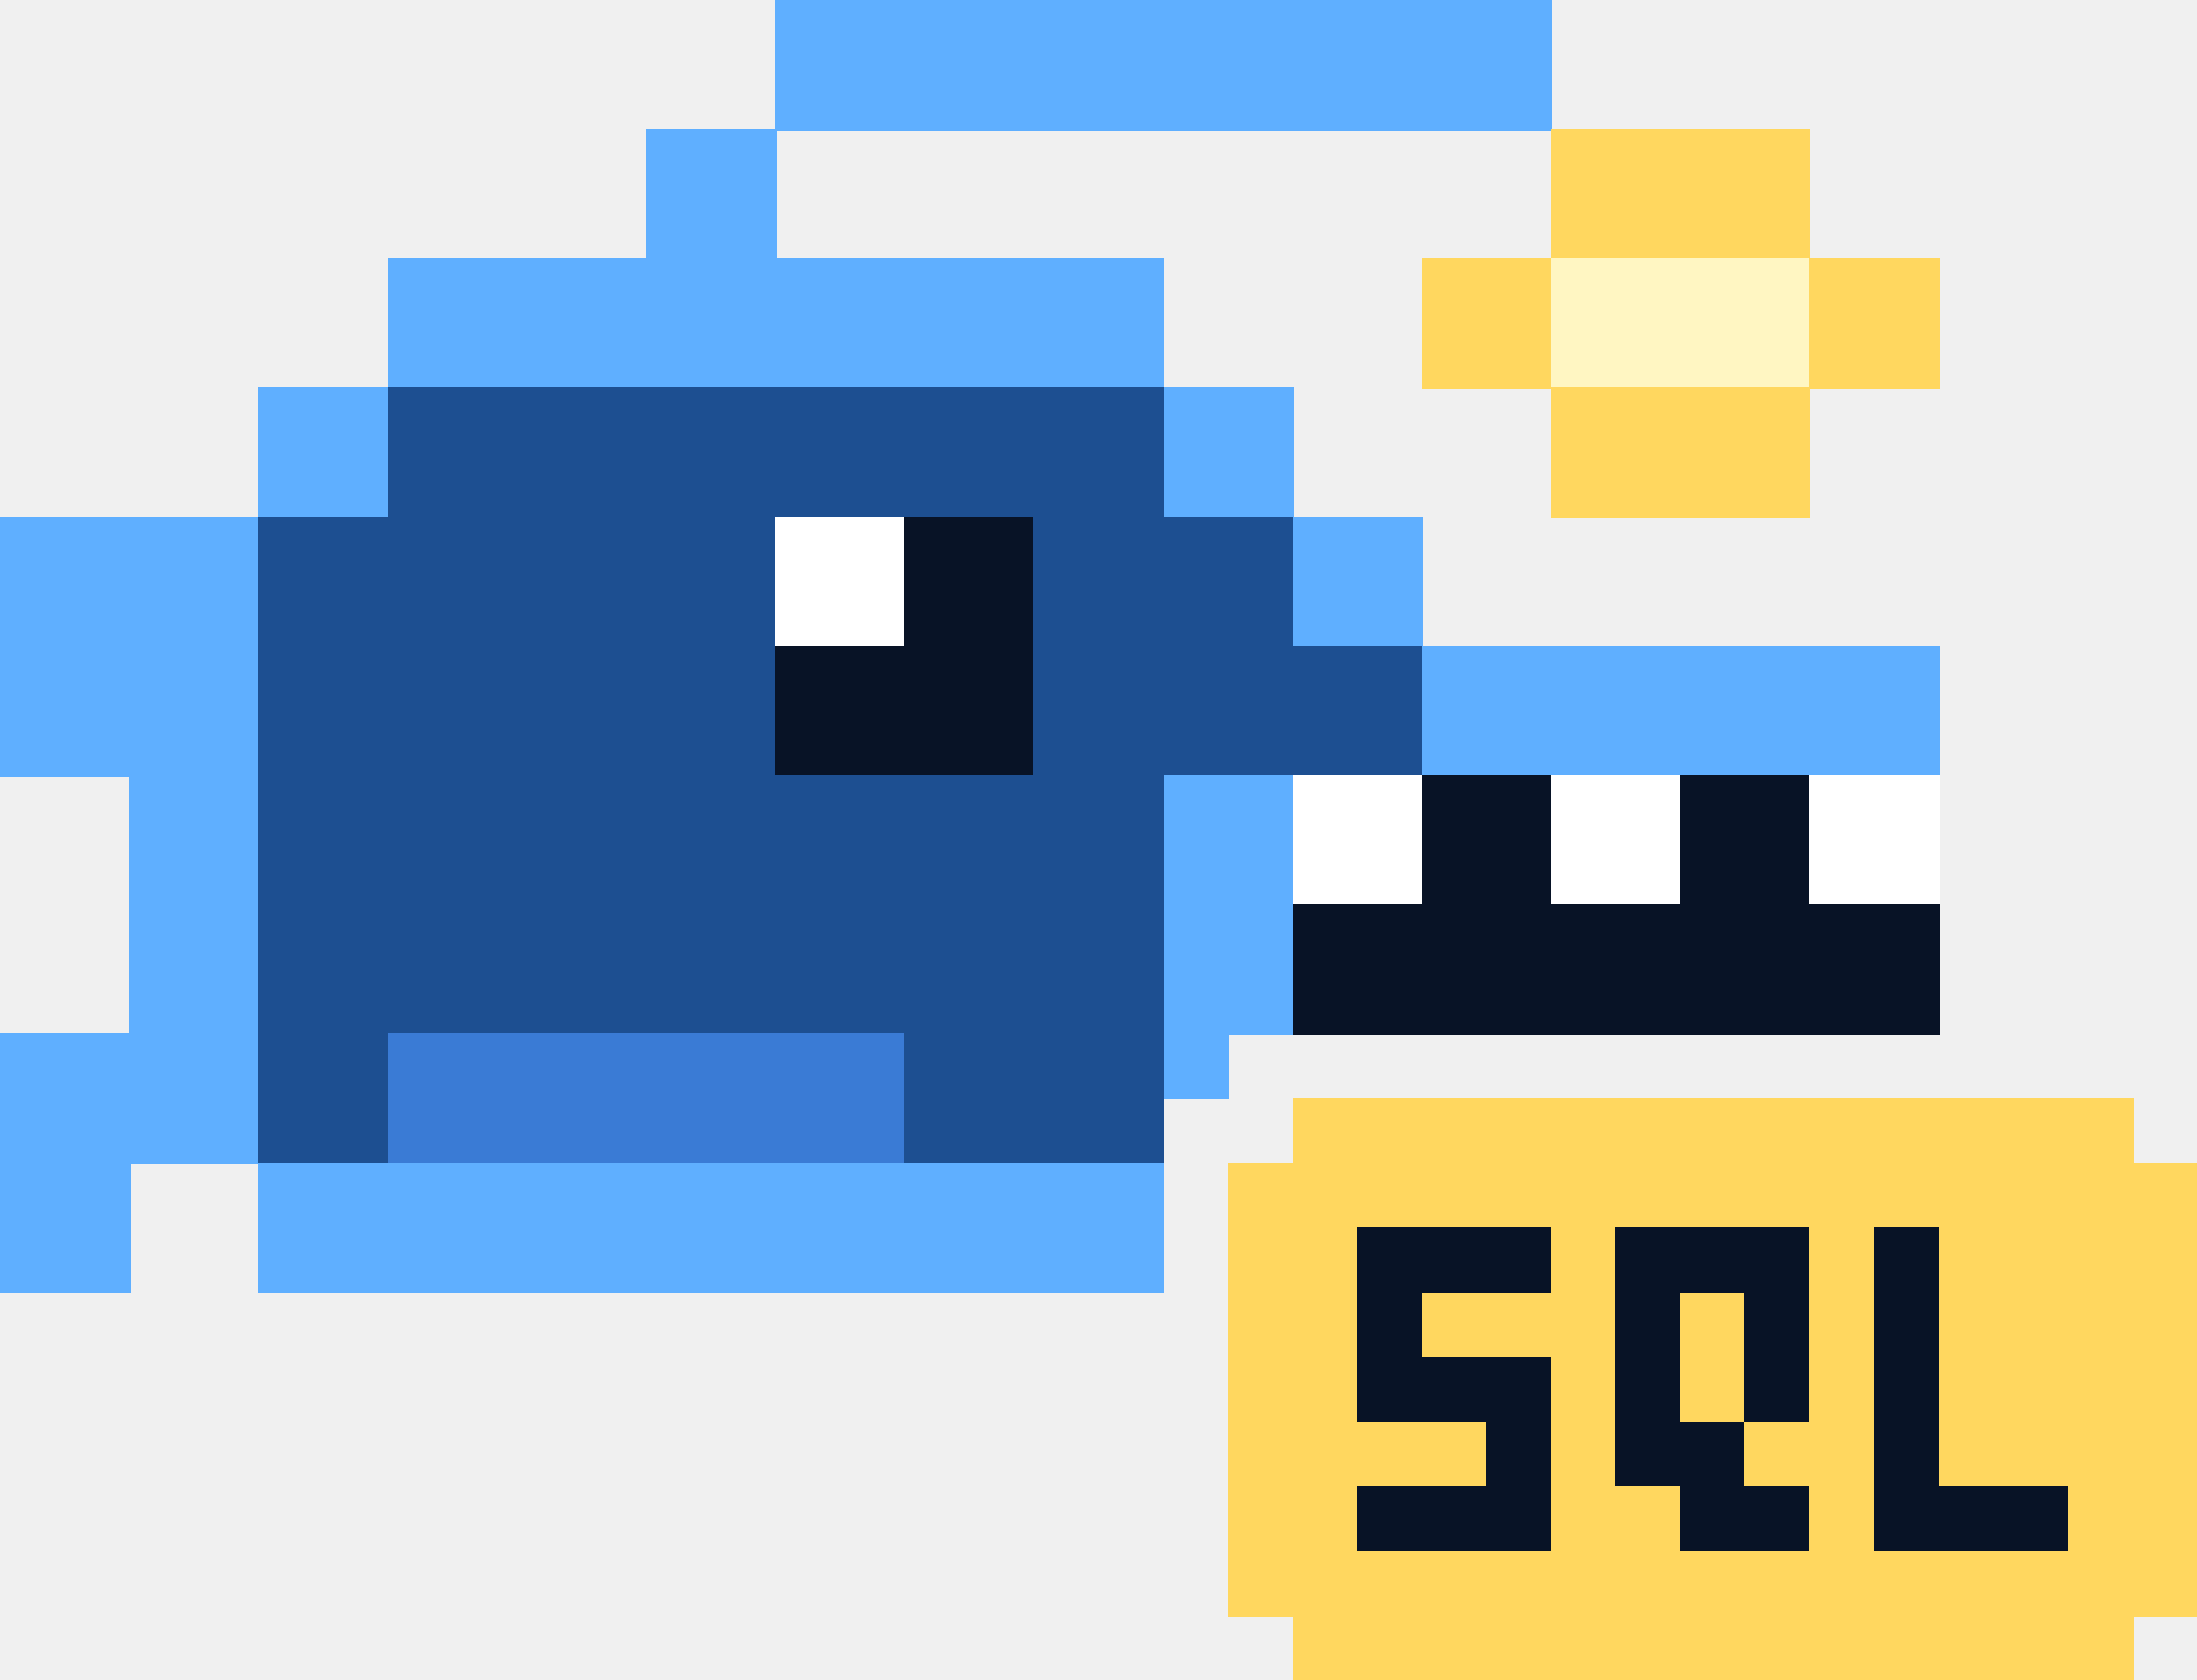
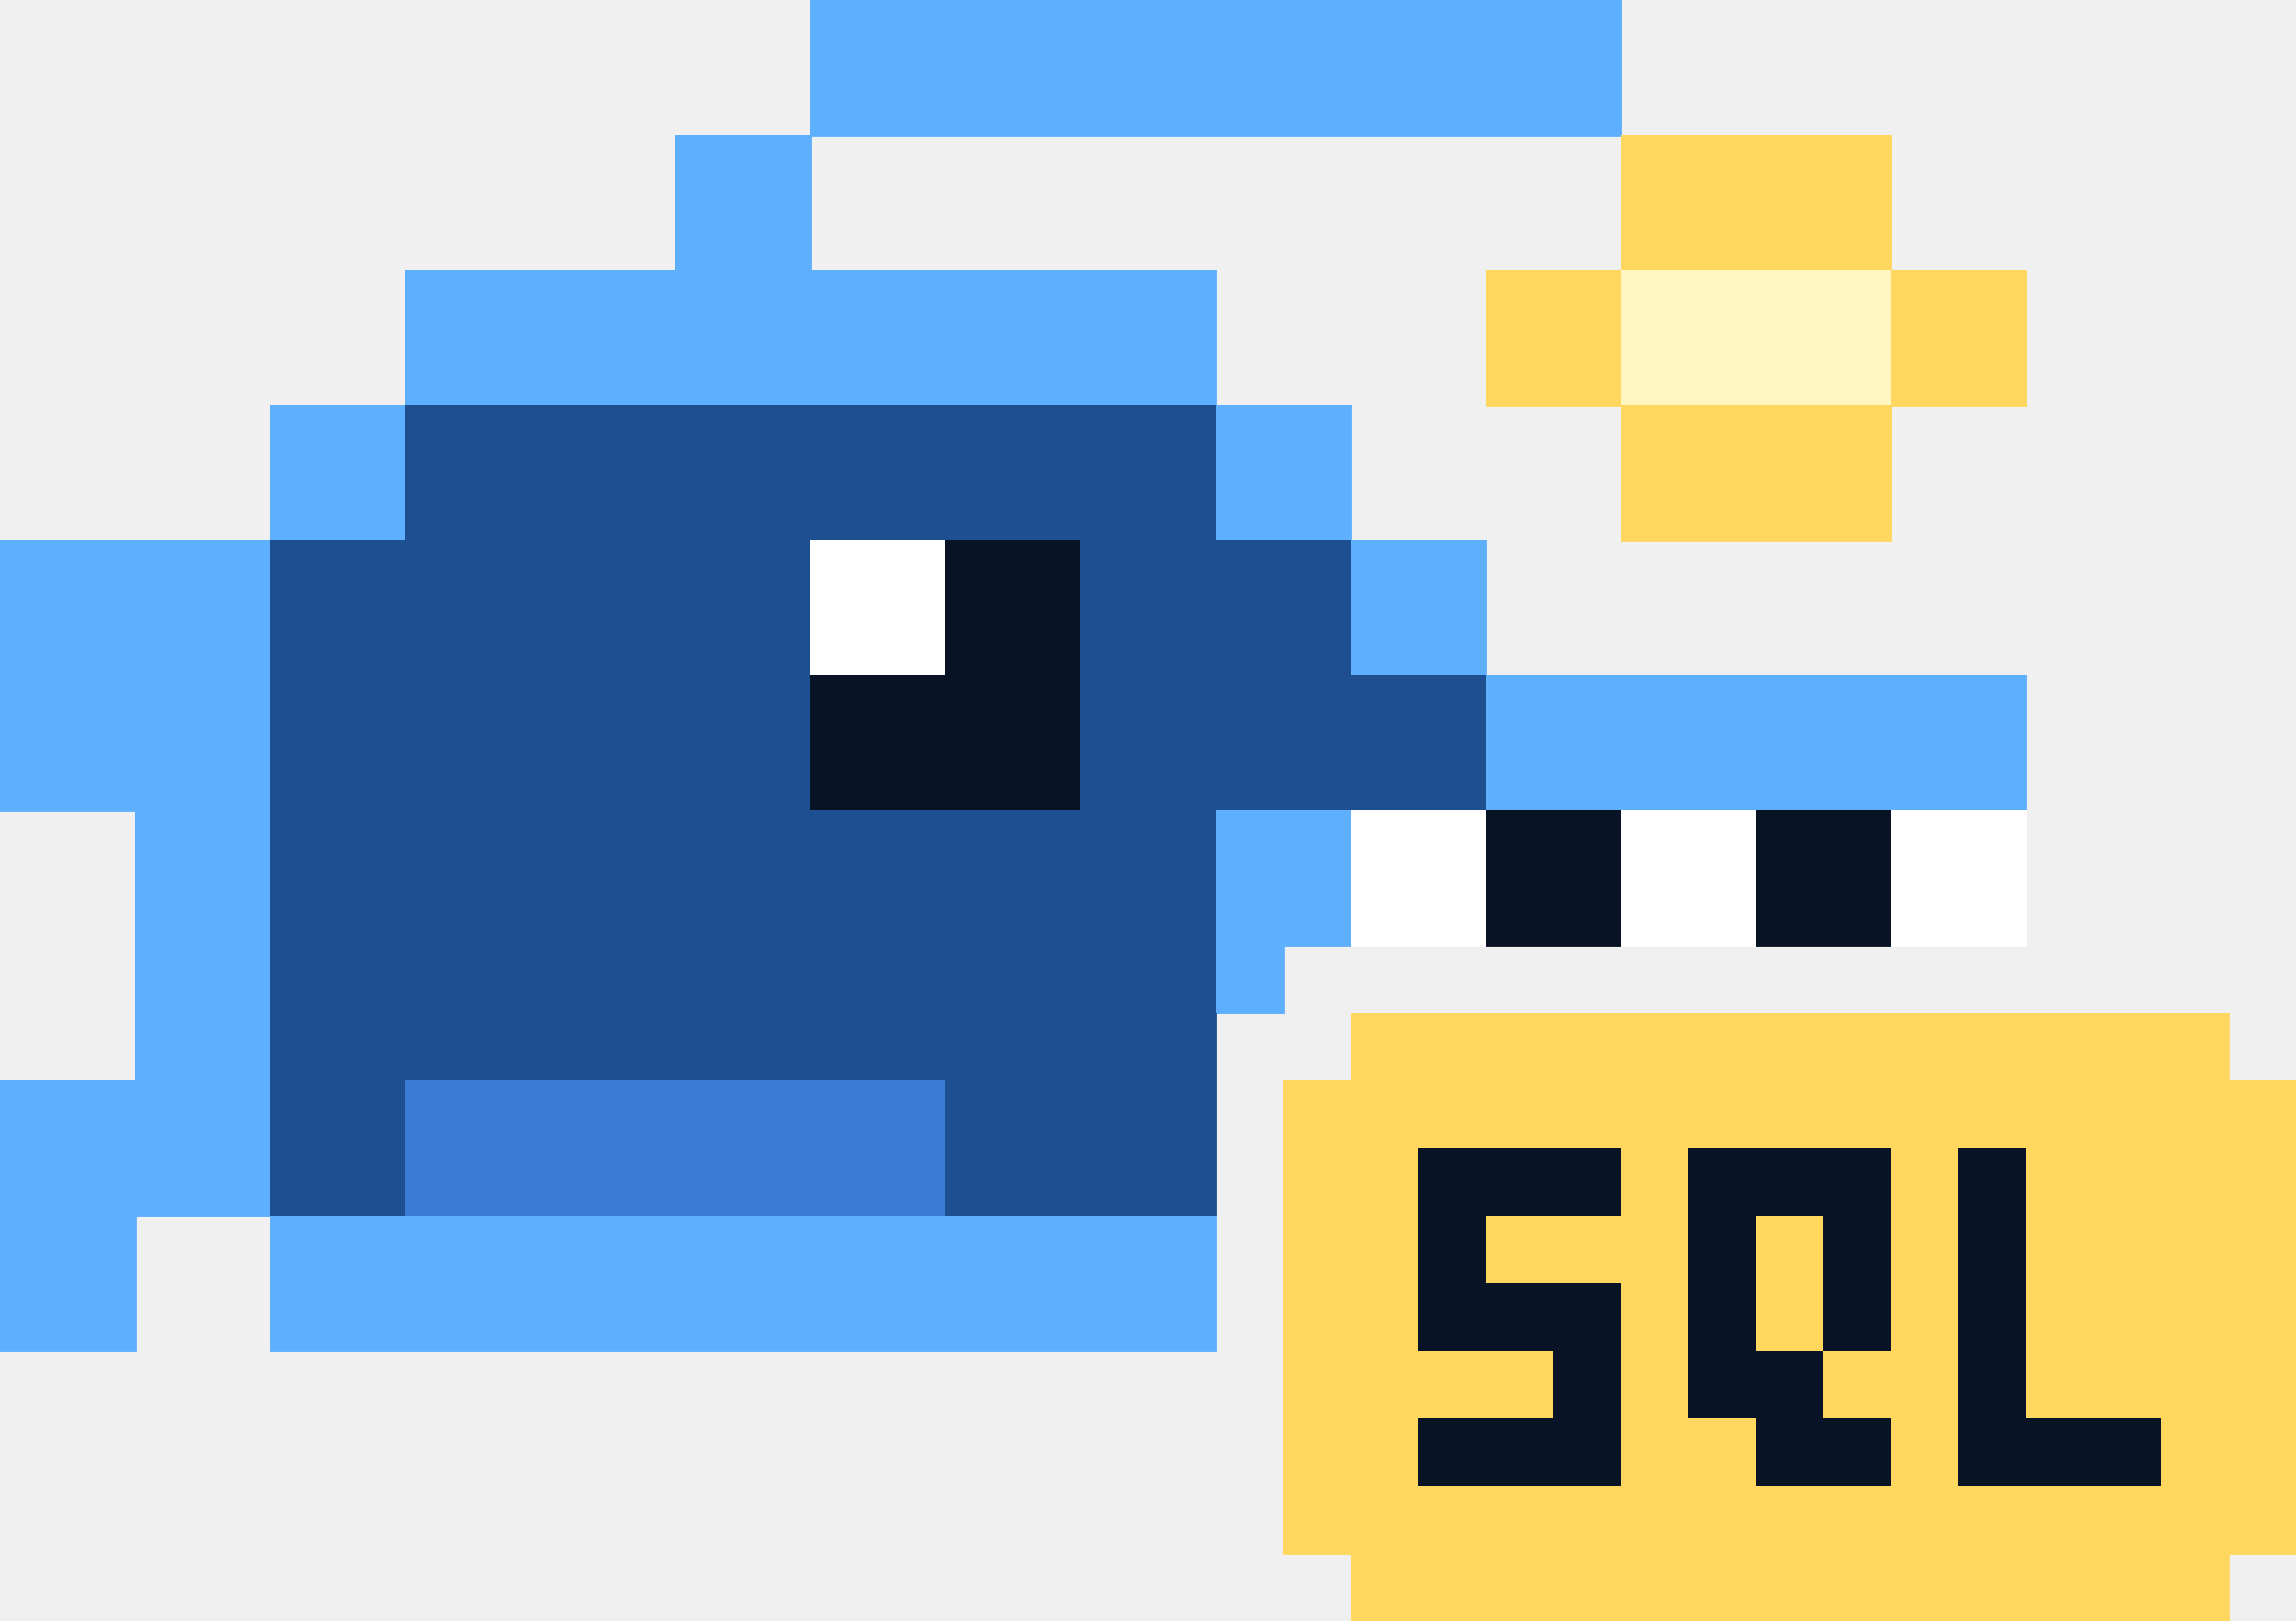
- <svg xmlns="http://www.w3.org/2000/svg" viewBox="0 0 34 26" shape-rendering="crispEdges">
+ <svg xmlns="http://www.w3.org/2000/svg" viewBox="0 0 34 24" shape-rendering="crispEdges">
  <rect x="12" y="0" width="1.02" height="1.02" fill="#5fafff" />
  <rect x="13" y="0" width="1.02" height="1.02" fill="#5fafff" />
  <rect x="14" y="0" width="1.02" height="1.02" fill="#5fafff" />
  <rect x="15" y="0" width="1.02" height="1.02" fill="#5fafff" />
  <rect x="16" y="0" width="1.02" height="1.02" fill="#5fafff" />
  <rect x="17" y="0" width="1.02" height="1.02" fill="#5fafff" />
  <rect x="18" y="0" width="1.02" height="1.02" fill="#5fafff" />
  <rect x="19" y="0" width="1.02" height="1.02" fill="#5fafff" />
  <rect x="20" y="0" width="1.02" height="1.02" fill="#5fafff" />
  <rect x="21" y="0" width="1.02" height="1.02" fill="#5fafff" />
  <rect x="22" y="0" width="1.02" height="1.02" fill="#5fafff" />
  <rect x="23" y="0" width="1.02" height="1.02" fill="#5fafff" />
  <rect x="12" y="1" width="1.02" height="1.02" fill="#5fafff" />
  <rect x="13" y="1" width="1.02" height="1.02" fill="#5fafff" />
  <rect x="14" y="1" width="1.02" height="1.02" fill="#5fafff" />
  <rect x="15" y="1" width="1.02" height="1.02" fill="#5fafff" />
  <rect x="16" y="1" width="1.02" height="1.02" fill="#5fafff" />
  <rect x="17" y="1" width="1.02" height="1.02" fill="#5fafff" />
  <rect x="18" y="1" width="1.02" height="1.02" fill="#5fafff" />
  <rect x="19" y="1" width="1.02" height="1.02" fill="#5fafff" />
  <rect x="20" y="1" width="1.02" height="1.02" fill="#5fafff" />
  <rect x="21" y="1" width="1.02" height="1.02" fill="#5fafff" />
  <rect x="22" y="1" width="1.02" height="1.02" fill="#5fafff" />
  <rect x="23" y="1" width="1.02" height="1.02" fill="#5fafff" />
  <rect x="10" y="2" width="1.02" height="1.02" fill="#5fafff" />
  <rect x="11" y="2" width="1.02" height="1.02" fill="#5fafff" />
  <rect x="24" y="2" width="1.02" height="1.02" fill="#ffd75f" />
  <rect x="25" y="2" width="1.02" height="1.02" fill="#ffd75f" />
  <rect x="26" y="2" width="1.02" height="1.02" fill="#ffd75f" />
  <rect x="27" y="2" width="1.02" height="1.02" fill="#ffd75f" />
  <rect x="10" y="3" width="1.02" height="1.02" fill="#5fafff" />
  <rect x="11" y="3" width="1.02" height="1.02" fill="#5fafff" />
  <rect x="24" y="3" width="1.02" height="1.02" fill="#ffd75f" />
  <rect x="25" y="3" width="1.02" height="1.02" fill="#ffd75f" />
  <rect x="26" y="3" width="1.02" height="1.02" fill="#ffd75f" />
  <rect x="27" y="3" width="1.02" height="1.02" fill="#ffd75f" />
  <rect x="6" y="4" width="1.02" height="1.02" fill="#5fafff" />
  <rect x="7" y="4" width="1.02" height="1.02" fill="#5fafff" />
  <rect x="8" y="4" width="1.02" height="1.02" fill="#5fafff" />
  <rect x="9" y="4" width="1.02" height="1.02" fill="#5fafff" />
  <rect x="10" y="4" width="1.02" height="1.02" fill="#5fafff" />
  <rect x="11" y="4" width="1.02" height="1.02" fill="#5fafff" />
  <rect x="12" y="4" width="1.02" height="1.02" fill="#5fafff" />
  <rect x="13" y="4" width="1.02" height="1.02" fill="#5fafff" />
  <rect x="14" y="4" width="1.02" height="1.02" fill="#5fafff" />
  <rect x="15" y="4" width="1.02" height="1.02" fill="#5fafff" />
  <rect x="16" y="4" width="1.02" height="1.02" fill="#5fafff" />
  <rect x="17" y="4" width="1.02" height="1.02" fill="#5fafff" />
  <rect x="22" y="4" width="1.02" height="1.02" fill="#ffd75f" />
  <rect x="23" y="4" width="1.02" height="1.02" fill="#ffd75f" />
  <rect x="24" y="4" width="1.02" height="1.02" fill="#fff6c2" />
  <rect x="25" y="4" width="1.02" height="1.02" fill="#fff6c2" />
  <rect x="26" y="4" width="1.02" height="1.02" fill="#fff6c2" />
  <rect x="27" y="4" width="1.02" height="1.02" fill="#fff6c2" />
  <rect x="28" y="4" width="1.02" height="1.02" fill="#ffd75f" />
  <rect x="29" y="4" width="1.02" height="1.02" fill="#ffd75f" />
  <rect x="6" y="5" width="1.02" height="1.02" fill="#5fafff" />
  <rect x="7" y="5" width="1.02" height="1.02" fill="#5fafff" />
  <rect x="8" y="5" width="1.02" height="1.02" fill="#5fafff" />
  <rect x="9" y="5" width="1.02" height="1.02" fill="#5fafff" />
  <rect x="10" y="5" width="1.02" height="1.02" fill="#5fafff" />
  <rect x="11" y="5" width="1.02" height="1.02" fill="#5fafff" />
  <rect x="12" y="5" width="1.02" height="1.02" fill="#5fafff" />
  <rect x="13" y="5" width="1.02" height="1.02" fill="#5fafff" />
  <rect x="14" y="5" width="1.02" height="1.02" fill="#5fafff" />
  <rect x="15" y="5" width="1.02" height="1.02" fill="#5fafff" />
  <rect x="16" y="5" width="1.02" height="1.02" fill="#5fafff" />
  <rect x="17" y="5" width="1.02" height="1.02" fill="#5fafff" />
  <rect x="22" y="5" width="1.02" height="1.02" fill="#ffd75f" />
  <rect x="23" y="5" width="1.02" height="1.02" fill="#ffd75f" />
  <rect x="24" y="5" width="1.02" height="1.02" fill="#fff6c2" />
  <rect x="25" y="5" width="1.02" height="1.02" fill="#fff6c2" />
  <rect x="26" y="5" width="1.02" height="1.02" fill="#fff6c2" />
  <rect x="27" y="5" width="1.02" height="1.02" fill="#fff6c2" />
  <rect x="28" y="5" width="1.02" height="1.02" fill="#ffd75f" />
  <rect x="29" y="5" width="1.02" height="1.02" fill="#ffd75f" />
  <rect x="4" y="6" width="1.02" height="1.02" fill="#5fafff" />
  <rect x="5" y="6" width="1.02" height="1.02" fill="#5fafff" />
  <rect x="6" y="6" width="1.02" height="1.02" fill="#1d4f91" />
  <rect x="7" y="6" width="1.02" height="1.02" fill="#1d4f91" />
  <rect x="8" y="6" width="1.02" height="1.02" fill="#1d4f91" />
  <rect x="9" y="6" width="1.02" height="1.02" fill="#1d4f91" />
  <rect x="10" y="6" width="1.02" height="1.02" fill="#1d4f91" />
  <rect x="11" y="6" width="1.02" height="1.02" fill="#1d4f91" />
  <rect x="12" y="6" width="1.02" height="1.02" fill="#1d4f91" />
  <rect x="13" y="6" width="1.02" height="1.02" fill="#1d4f91" />
  <rect x="14" y="6" width="1.02" height="1.02" fill="#1d4f91" />
  <rect x="15" y="6" width="1.02" height="1.02" fill="#1d4f91" />
  <rect x="16" y="6" width="1.02" height="1.02" fill="#1d4f91" />
  <rect x="17" y="6" width="1.02" height="1.02" fill="#1d4f91" />
  <rect x="18" y="6" width="1.02" height="1.02" fill="#5fafff" />
  <rect x="19" y="6" width="1.02" height="1.02" fill="#5fafff" />
  <rect x="24" y="6" width="1.02" height="1.02" fill="#ffd75f" />
  <rect x="25" y="6" width="1.02" height="1.02" fill="#ffd75f" />
  <rect x="26" y="6" width="1.02" height="1.02" fill="#ffd75f" />
  <rect x="27" y="6" width="1.02" height="1.02" fill="#ffd75f" />
  <rect x="4" y="7" width="1.02" height="1.02" fill="#5fafff" />
  <rect x="5" y="7" width="1.02" height="1.02" fill="#5fafff" />
  <rect x="6" y="7" width="1.02" height="1.02" fill="#1d4f91" />
  <rect x="7" y="7" width="1.02" height="1.02" fill="#1d4f91" />
  <rect x="8" y="7" width="1.02" height="1.02" fill="#1d4f91" />
  <rect x="9" y="7" width="1.02" height="1.02" fill="#1d4f91" />
  <rect x="10" y="7" width="1.02" height="1.02" fill="#1d4f91" />
  <rect x="11" y="7" width="1.02" height="1.02" fill="#1d4f91" />
  <rect x="12" y="7" width="1.02" height="1.02" fill="#1d4f91" />
  <rect x="13" y="7" width="1.02" height="1.02" fill="#1d4f91" />
  <rect x="14" y="7" width="1.02" height="1.02" fill="#1d4f91" />
  <rect x="15" y="7" width="1.02" height="1.02" fill="#1d4f91" />
  <rect x="16" y="7" width="1.02" height="1.02" fill="#1d4f91" />
  <rect x="17" y="7" width="1.02" height="1.02" fill="#1d4f91" />
  <rect x="18" y="7" width="1.02" height="1.02" fill="#5fafff" />
  <rect x="19" y="7" width="1.02" height="1.02" fill="#5fafff" />
  <rect x="24" y="7" width="1.02" height="1.02" fill="#ffd75f" />
  <rect x="25" y="7" width="1.02" height="1.02" fill="#ffd75f" />
  <rect x="26" y="7" width="1.02" height="1.02" fill="#ffd75f" />
  <rect x="27" y="7" width="1.02" height="1.02" fill="#ffd75f" />
  <rect x="0" y="8" width="1.02" height="1.02" fill="#5fafff" />
  <rect x="1" y="8" width="1.02" height="1.02" fill="#5fafff" />
  <rect x="2" y="8" width="1.02" height="1.02" fill="#5fafff" />
  <rect x="3" y="8" width="1.02" height="1.02" fill="#5fafff" />
  <rect x="4" y="8" width="1.02" height="1.02" fill="#1d4f91" />
  <rect x="5" y="8" width="1.02" height="1.02" fill="#1d4f91" />
  <rect x="6" y="8" width="1.02" height="1.02" fill="#1d4f91" />
  <rect x="7" y="8" width="1.02" height="1.02" fill="#1d4f91" />
  <rect x="8" y="8" width="1.02" height="1.02" fill="#1d4f91" />
  <rect x="9" y="8" width="1.02" height="1.02" fill="#1d4f91" />
  <rect x="10" y="8" width="1.02" height="1.02" fill="#1d4f91" />
  <rect x="11" y="8" width="1.02" height="1.02" fill="#1d4f91" />
  <rect x="12" y="8" width="1.02" height="1.02" fill="#ffffff" />
  <rect x="13" y="8" width="1.02" height="1.02" fill="#ffffff" />
  <rect x="14" y="8" width="1.02" height="1.02" fill="#081326" />
  <rect x="15" y="8" width="1.02" height="1.02" fill="#081326" />
  <rect x="16" y="8" width="1.02" height="1.02" fill="#1d4f91" />
  <rect x="17" y="8" width="1.02" height="1.02" fill="#1d4f91" />
  <rect x="18" y="8" width="1.02" height="1.02" fill="#1d4f91" />
  <rect x="19" y="8" width="1.02" height="1.02" fill="#1d4f91" />
  <rect x="20" y="8" width="1.02" height="1.02" fill="#5fafff" />
  <rect x="21" y="8" width="1.02" height="1.02" fill="#5fafff" />
  <rect x="0" y="9" width="1.02" height="1.02" fill="#5fafff" />
  <rect x="1" y="9" width="1.02" height="1.02" fill="#5fafff" />
  <rect x="2" y="9" width="1.02" height="1.02" fill="#5fafff" />
  <rect x="3" y="9" width="1.02" height="1.02" fill="#5fafff" />
  <rect x="4" y="9" width="1.02" height="1.02" fill="#1d4f91" />
  <rect x="5" y="9" width="1.02" height="1.02" fill="#1d4f91" />
  <rect x="6" y="9" width="1.02" height="1.02" fill="#1d4f91" />
  <rect x="7" y="9" width="1.02" height="1.02" fill="#1d4f91" />
  <rect x="8" y="9" width="1.02" height="1.02" fill="#1d4f91" />
  <rect x="9" y="9" width="1.02" height="1.02" fill="#1d4f91" />
  <rect x="10" y="9" width="1.02" height="1.02" fill="#1d4f91" />
  <rect x="11" y="9" width="1.02" height="1.02" fill="#1d4f91" />
  <rect x="12" y="9" width="1.02" height="1.02" fill="#ffffff" />
  <rect x="13" y="9" width="1.02" height="1.02" fill="#ffffff" />
  <rect x="14" y="9" width="1.02" height="1.02" fill="#081326" />
  <rect x="15" y="9" width="1.02" height="1.02" fill="#081326" />
  <rect x="16" y="9" width="1.02" height="1.02" fill="#1d4f91" />
  <rect x="17" y="9" width="1.02" height="1.02" fill="#1d4f91" />
  <rect x="18" y="9" width="1.02" height="1.02" fill="#1d4f91" />
  <rect x="19" y="9" width="1.02" height="1.02" fill="#1d4f91" />
  <rect x="20" y="9" width="1.02" height="1.02" fill="#5fafff" />
  <rect x="21" y="9" width="1.02" height="1.02" fill="#5fafff" />
  <rect x="0" y="10" width="1.02" height="1.02" fill="#5fafff" />
  <rect x="1" y="10" width="1.02" height="1.02" fill="#5fafff" />
  <rect x="2" y="10" width="1.02" height="1.02" fill="#5fafff" />
  <rect x="3" y="10" width="1.02" height="1.02" fill="#5fafff" />
  <rect x="4" y="10" width="1.02" height="1.02" fill="#1d4f91" />
  <rect x="5" y="10" width="1.02" height="1.02" fill="#1d4f91" />
  <rect x="6" y="10" width="1.02" height="1.02" fill="#1d4f91" />
  <rect x="7" y="10" width="1.02" height="1.02" fill="#1d4f91" />
  <rect x="8" y="10" width="1.02" height="1.02" fill="#1d4f91" />
  <rect x="9" y="10" width="1.02" height="1.02" fill="#1d4f91" />
  <rect x="10" y="10" width="1.02" height="1.02" fill="#1d4f91" />
  <rect x="11" y="10" width="1.02" height="1.02" fill="#1d4f91" />
  <rect x="12" y="10" width="1.02" height="1.02" fill="#081326" />
  <rect x="13" y="10" width="1.02" height="1.02" fill="#081326" />
  <rect x="14" y="10" width="1.02" height="1.02" fill="#081326" />
  <rect x="15" y="10" width="1.02" height="1.02" fill="#081326" />
  <rect x="16" y="10" width="1.02" height="1.02" fill="#1d4f91" />
  <rect x="17" y="10" width="1.02" height="1.02" fill="#1d4f91" />
  <rect x="18" y="10" width="1.02" height="1.02" fill="#1d4f91" />
  <rect x="19" y="10" width="1.02" height="1.02" fill="#1d4f91" />
  <rect x="20" y="10" width="1.02" height="1.02" fill="#1d4f91" />
  <rect x="21" y="10" width="1.02" height="1.02" fill="#1d4f91" />
  <rect x="22" y="10" width="1.02" height="1.02" fill="#5fafff" />
  <rect x="23" y="10" width="1.02" height="1.02" fill="#5fafff" />
  <rect x="24" y="10" width="1.02" height="1.02" fill="#5fafff" />
  <rect x="25" y="10" width="1.02" height="1.02" fill="#5fafff" />
  <rect x="26" y="10" width="1.02" height="1.02" fill="#5fafff" />
  <rect x="27" y="10" width="1.02" height="1.02" fill="#5fafff" />
  <rect x="28" y="10" width="1.02" height="1.02" fill="#5fafff" />
  <rect x="29" y="10" width="1.02" height="1.02" fill="#5fafff" />
  <rect x="0" y="11" width="1.02" height="1.02" fill="#5fafff" />
  <rect x="1" y="11" width="1.02" height="1.02" fill="#5fafff" />
  <rect x="2" y="11" width="1.02" height="1.02" fill="#5fafff" />
  <rect x="3" y="11" width="1.02" height="1.02" fill="#5fafff" />
  <rect x="4" y="11" width="1.02" height="1.02" fill="#1d4f91" />
  <rect x="5" y="11" width="1.02" height="1.02" fill="#1d4f91" />
  <rect x="6" y="11" width="1.02" height="1.02" fill="#1d4f91" />
  <rect x="7" y="11" width="1.02" height="1.02" fill="#1d4f91" />
  <rect x="8" y="11" width="1.02" height="1.02" fill="#1d4f91" />
  <rect x="9" y="11" width="1.02" height="1.02" fill="#1d4f91" />
  <rect x="10" y="11" width="1.02" height="1.02" fill="#1d4f91" />
  <rect x="11" y="11" width="1.02" height="1.02" fill="#1d4f91" />
  <rect x="12" y="11" width="1.02" height="1.02" fill="#081326" />
  <rect x="13" y="11" width="1.02" height="1.02" fill="#081326" />
  <rect x="14" y="11" width="1.02" height="1.02" fill="#081326" />
  <rect x="15" y="11" width="1.02" height="1.02" fill="#081326" />
  <rect x="16" y="11" width="1.02" height="1.02" fill="#1d4f91" />
  <rect x="17" y="11" width="1.02" height="1.02" fill="#1d4f91" />
  <rect x="18" y="11" width="1.02" height="1.02" fill="#1d4f91" />
  <rect x="19" y="11" width="1.02" height="1.02" fill="#1d4f91" />
  <rect x="20" y="11" width="1.02" height="1.02" fill="#1d4f91" />
  <rect x="21" y="11" width="1.02" height="1.02" fill="#1d4f91" />
  <rect x="22" y="11" width="1.02" height="1.02" fill="#5fafff" />
  <rect x="23" y="11" width="1.02" height="1.02" fill="#5fafff" />
  <rect x="24" y="11" width="1.02" height="1.02" fill="#5fafff" />
  <rect x="25" y="11" width="1.02" height="1.02" fill="#5fafff" />
  <rect x="26" y="11" width="1.02" height="1.02" fill="#5fafff" />
  <rect x="27" y="11" width="1.02" height="1.02" fill="#5fafff" />
  <rect x="28" y="11" width="1.02" height="1.02" fill="#5fafff" />
  <rect x="29" y="11" width="1.02" height="1.02" fill="#5fafff" />
  <rect x="2" y="12" width="1.02" height="1.02" fill="#5fafff" />
  <rect x="3" y="12" width="1.02" height="1.02" fill="#5fafff" />
  <rect x="4" y="12" width="1.02" height="1.02" fill="#1d4f91" />
  <rect x="5" y="12" width="1.02" height="1.02" fill="#1d4f91" />
  <rect x="6" y="12" width="1.02" height="1.02" fill="#1d4f91" />
  <rect x="7" y="12" width="1.02" height="1.02" fill="#1d4f91" />
  <rect x="8" y="12" width="1.02" height="1.02" fill="#1d4f91" />
  <rect x="9" y="12" width="1.02" height="1.02" fill="#1d4f91" />
  <rect x="10" y="12" width="1.02" height="1.02" fill="#1d4f91" />
  <rect x="11" y="12" width="1.02" height="1.02" fill="#1d4f91" />
  <rect x="12" y="12" width="1.02" height="1.02" fill="#1d4f91" />
  <rect x="13" y="12" width="1.02" height="1.02" fill="#1d4f91" />
  <rect x="14" y="12" width="1.02" height="1.02" fill="#1d4f91" />
  <rect x="15" y="12" width="1.02" height="1.02" fill="#1d4f91" />
  <rect x="16" y="12" width="1.02" height="1.02" fill="#1d4f91" />
  <rect x="17" y="12" width="1.02" height="1.02" fill="#1d4f91" />
  <rect x="18" y="12" width="1.02" height="1.02" fill="#5fafff" />
  <rect x="19" y="12" width="1.02" height="1.02" fill="#5fafff" />
  <rect x="20" y="12" width="1.02" height="1.02" fill="#ffffff" />
  <rect x="21" y="12" width="1.02" height="1.02" fill="#ffffff" />
  <rect x="22" y="12" width="1.02" height="1.02" fill="#081326" />
  <rect x="23" y="12" width="1.02" height="1.02" fill="#081326" />
  <rect x="24" y="12" width="1.02" height="1.02" fill="#ffffff" />
  <rect x="25" y="12" width="1.02" height="1.02" fill="#ffffff" />
  <rect x="26" y="12" width="1.02" height="1.02" fill="#081326" />
  <rect x="27" y="12" width="1.02" height="1.02" fill="#081326" />
  <rect x="28" y="12" width="1.02" height="1.02" fill="#ffffff" />
  <rect x="29" y="12" width="1.02" height="1.02" fill="#ffffff" />
  <rect x="2" y="13" width="1.02" height="1.02" fill="#5fafff" />
  <rect x="3" y="13" width="1.02" height="1.02" fill="#5fafff" />
  <rect x="4" y="13" width="1.02" height="1.02" fill="#1d4f91" />
  <rect x="5" y="13" width="1.02" height="1.02" fill="#1d4f91" />
  <rect x="6" y="13" width="1.02" height="1.02" fill="#1d4f91" />
  <rect x="7" y="13" width="1.02" height="1.02" fill="#1d4f91" />
  <rect x="8" y="13" width="1.02" height="1.02" fill="#1d4f91" />
  <rect x="9" y="13" width="1.02" height="1.02" fill="#1d4f91" />
  <rect x="10" y="13" width="1.02" height="1.02" fill="#1d4f91" />
  <rect x="11" y="13" width="1.02" height="1.02" fill="#1d4f91" />
  <rect x="12" y="13" width="1.02" height="1.02" fill="#1d4f91" />
  <rect x="13" y="13" width="1.02" height="1.02" fill="#1d4f91" />
  <rect x="14" y="13" width="1.02" height="1.02" fill="#1d4f91" />
  <rect x="15" y="13" width="1.02" height="1.02" fill="#1d4f91" />
  <rect x="16" y="13" width="1.02" height="1.02" fill="#1d4f91" />
  <rect x="17" y="13" width="1.02" height="1.02" fill="#1d4f91" />
  <rect x="18" y="13" width="1.02" height="1.02" fill="#5fafff" />
  <rect x="19" y="13" width="1.02" height="1.02" fill="#5fafff" />
  <rect x="20" y="13" width="1.02" height="1.02" fill="#ffffff" />
  <rect x="21" y="13" width="1.02" height="1.02" fill="#ffffff" />
  <rect x="22" y="13" width="1.02" height="1.02" fill="#081326" />
  <rect x="23" y="13" width="1.02" height="1.02" fill="#081326" />
  <rect x="24" y="13" width="1.02" height="1.02" fill="#ffffff" />
  <rect x="25" y="13" width="1.02" height="1.02" fill="#ffffff" />
  <rect x="26" y="13" width="1.02" height="1.02" fill="#081326" />
  <rect x="27" y="13" width="1.02" height="1.02" fill="#081326" />
  <rect x="28" y="13" width="1.02" height="1.02" fill="#ffffff" />
  <rect x="29" y="13" width="1.02" height="1.02" fill="#ffffff" />
  <rect x="2" y="14" width="1.02" height="1.02" fill="#5fafff" />
  <rect x="3" y="14" width="1.02" height="1.02" fill="#5fafff" />
  <rect x="4" y="14" width="1.02" height="1.02" fill="#1d4f91" />
  <rect x="5" y="14" width="1.02" height="1.02" fill="#1d4f91" />
  <rect x="6" y="14" width="1.02" height="1.02" fill="#1d4f91" />
  <rect x="7" y="14" width="1.02" height="1.02" fill="#1d4f91" />
  <rect x="8" y="14" width="1.02" height="1.02" fill="#1d4f91" />
  <rect x="9" y="14" width="1.02" height="1.02" fill="#1d4f91" />
  <rect x="10" y="14" width="1.02" height="1.02" fill="#1d4f91" />
  <rect x="11" y="14" width="1.02" height="1.02" fill="#1d4f91" />
  <rect x="12" y="14" width="1.02" height="1.02" fill="#1d4f91" />
  <rect x="13" y="14" width="1.02" height="1.02" fill="#1d4f91" />
  <rect x="14" y="14" width="1.02" height="1.02" fill="#1d4f91" />
  <rect x="15" y="14" width="1.02" height="1.02" fill="#1d4f91" />
  <rect x="16" y="14" width="1.02" height="1.02" fill="#1d4f91" />
  <rect x="17" y="14" width="1.02" height="1.02" fill="#1d4f91" />
  <rect x="18" y="14" width="1.02" height="1.02" fill="#5fafff" />
-   <rect x="19" y="14" width="1.02" height="1.02" fill="#5fafff" />
-   <rect x="20" y="14" width="1.02" height="1.02" fill="#081326" />
-   <rect x="21" y="14" width="1.02" height="1.02" fill="#081326" />
-   <rect x="22" y="14" width="1.02" height="1.02" fill="#081326" />
-   <rect x="23" y="14" width="1.02" height="1.02" fill="#081326" />
-   <rect x="24" y="14" width="1.02" height="1.02" fill="#081326" />
-   <rect x="25" y="14" width="1.02" height="1.02" fill="#081326" />
-   <rect x="26" y="14" width="1.02" height="1.02" fill="#081326" />
-   <rect x="27" y="14" width="1.02" height="1.02" fill="#081326" />
-   <rect x="28" y="14" width="1.02" height="1.02" fill="#081326" />
-   <rect x="29" y="14" width="1.02" height="1.02" fill="#081326" />
  <rect x="2" y="15" width="1.02" height="1.02" fill="#5fafff" />
  <rect x="3" y="15" width="1.02" height="1.02" fill="#5fafff" />
  <rect x="4" y="15" width="1.02" height="1.02" fill="#1d4f91" />
  <rect x="5" y="15" width="1.02" height="1.02" fill="#1d4f91" />
  <rect x="6" y="15" width="1.02" height="1.02" fill="#1d4f91" />
  <rect x="7" y="15" width="1.02" height="1.02" fill="#1d4f91" />
  <rect x="8" y="15" width="1.02" height="1.02" fill="#1d4f91" />
  <rect x="9" y="15" width="1.02" height="1.02" fill="#1d4f91" />
  <rect x="10" y="15" width="1.02" height="1.02" fill="#1d4f91" />
  <rect x="11" y="15" width="1.02" height="1.02" fill="#1d4f91" />
  <rect x="12" y="15" width="1.02" height="1.02" fill="#1d4f91" />
  <rect x="13" y="15" width="1.02" height="1.02" fill="#1d4f91" />
  <rect x="14" y="15" width="1.02" height="1.02" fill="#1d4f91" />
  <rect x="15" y="15" width="1.02" height="1.02" fill="#1d4f91" />
  <rect x="16" y="15" width="1.02" height="1.02" fill="#1d4f91" />
  <rect x="17" y="15" width="1.02" height="1.02" fill="#1d4f91" />
-   <rect x="18" y="15" width="1.02" height="1.02" fill="#5fafff" />
-   <rect x="19" y="15" width="1.02" height="1.02" fill="#5fafff" />
-   <rect x="20" y="15" width="1.02" height="1.02" fill="#081326" />
-   <rect x="21" y="15" width="1.02" height="1.02" fill="#081326" />
-   <rect x="22" y="15" width="1.02" height="1.02" fill="#081326" />
-   <rect x="23" y="15" width="1.02" height="1.02" fill="#081326" />
-   <rect x="24" y="15" width="1.02" height="1.02" fill="#081326" />
-   <rect x="25" y="15" width="1.02" height="1.02" fill="#081326" />
-   <rect x="26" y="15" width="1.02" height="1.02" fill="#081326" />
-   <rect x="27" y="15" width="1.02" height="1.02" fill="#081326" />
-   <rect x="28" y="15" width="1.02" height="1.02" fill="#081326" />
-   <rect x="29" y="15" width="1.02" height="1.02" fill="#081326" />
+   <rect x="20" y="15" width="1.02" height="1.02" fill="#ffd75f" />
+   <rect x="21" y="15" width="1.02" height="1.02" fill="#ffd75f" />
+   <rect x="22" y="15" width="1.02" height="1.02" fill="#ffd75f" />
+   <rect x="23" y="15" width="1.02" height="1.02" fill="#ffd75f" />
+   <rect x="24" y="15" width="1.02" height="1.02" fill="#ffd75f" />
+   <rect x="25" y="15" width="1.02" height="1.02" fill="#ffd75f" />
+   <rect x="26" y="15" width="1.02" height="1.02" fill="#ffd75f" />
+   <rect x="27" y="15" width="1.02" height="1.02" fill="#ffd75f" />
+   <rect x="28" y="15" width="1.02" height="1.02" fill="#ffd75f" />
+   <rect x="29" y="15" width="1.02" height="1.02" fill="#ffd75f" />
+   <rect x="30" y="15" width="1.02" height="1.02" fill="#ffd75f" />
+   <rect x="31" y="15" width="1.02" height="1.02" fill="#ffd75f" />
+   <rect x="32" y="15" width="1.02" height="1.02" fill="#ffd75f" />
  <rect x="0" y="16" width="1.02" height="1.02" fill="#5fafff" />
  <rect x="1" y="16" width="1.02" height="1.02" fill="#5fafff" />
  <rect x="2" y="16" width="1.02" height="1.02" fill="#5fafff" />
  <rect x="3" y="16" width="1.02" height="1.02" fill="#5fafff" />
  <rect x="4" y="16" width="1.02" height="1.02" fill="#1d4f91" />
  <rect x="5" y="16" width="1.02" height="1.02" fill="#1d4f91" />
  <rect x="6" y="16" width="1.02" height="1.02" fill="#3a7bd5" />
  <rect x="7" y="16" width="1.02" height="1.02" fill="#3a7bd5" />
  <rect x="8" y="16" width="1.02" height="1.02" fill="#3a7bd5" />
  <rect x="9" y="16" width="1.02" height="1.02" fill="#3a7bd5" />
  <rect x="10" y="16" width="1.02" height="1.02" fill="#3a7bd5" />
  <rect x="11" y="16" width="1.02" height="1.02" fill="#3a7bd5" />
  <rect x="12" y="16" width="1.02" height="1.02" fill="#3a7bd5" />
  <rect x="13" y="16" width="1.02" height="1.02" fill="#3a7bd5" />
  <rect x="14" y="16" width="1.02" height="1.02" fill="#1d4f91" />
  <rect x="15" y="16" width="1.02" height="1.02" fill="#1d4f91" />
  <rect x="16" y="16" width="1.02" height="1.02" fill="#1d4f91" />
  <rect x="17" y="16" width="1.02" height="1.02" fill="#1d4f91" />
-   <rect x="18" y="16" width="1.02" height="1.02" fill="#5fafff" />
+   <rect x="19" y="16" width="1.02" height="1.02" fill="#ffd75f" />
+   <rect x="20" y="16" width="1.02" height="1.02" fill="#ffd75f" />
+   <rect x="21" y="16" width="1.02" height="1.02" fill="#ffd75f" />
+   <rect x="22" y="16" width="1.02" height="1.02" fill="#ffd75f" />
+   <rect x="23" y="16" width="1.02" height="1.02" fill="#ffd75f" />
+   <rect x="24" y="16" width="1.02" height="1.02" fill="#ffd75f" />
+   <rect x="25" y="16" width="1.02" height="1.02" fill="#ffd75f" />
+   <rect x="26" y="16" width="1.02" height="1.02" fill="#ffd75f" />
+   <rect x="27" y="16" width="1.02" height="1.02" fill="#ffd75f" />
+   <rect x="28" y="16" width="1.02" height="1.02" fill="#ffd75f" />
+   <rect x="29" y="16" width="1.02" height="1.02" fill="#ffd75f" />
+   <rect x="30" y="16" width="1.02" height="1.02" fill="#ffd75f" />
+   <rect x="31" y="16" width="1.02" height="1.02" fill="#ffd75f" />
+   <rect x="32" y="16" width="1.02" height="1.02" fill="#ffd75f" />
+   <rect x="33" y="16" width="1.02" height="1.02" fill="#ffd75f" />
  <rect x="0" y="17" width="1.02" height="1.02" fill="#5fafff" />
  <rect x="1" y="17" width="1.02" height="1.02" fill="#5fafff" />
  <rect x="2" y="17" width="1.02" height="1.02" fill="#5fafff" />
  <rect x="3" y="17" width="1.02" height="1.02" fill="#5fafff" />
  <rect x="4" y="17" width="1.02" height="1.02" fill="#1d4f91" />
  <rect x="5" y="17" width="1.02" height="1.02" fill="#1d4f91" />
  <rect x="6" y="17" width="1.02" height="1.02" fill="#3a7bd5" />
  <rect x="7" y="17" width="1.02" height="1.02" fill="#3a7bd5" />
  <rect x="8" y="17" width="1.02" height="1.02" fill="#3a7bd5" />
  <rect x="9" y="17" width="1.02" height="1.02" fill="#3a7bd5" />
  <rect x="10" y="17" width="1.02" height="1.02" fill="#3a7bd5" />
  <rect x="11" y="17" width="1.02" height="1.02" fill="#3a7bd5" />
  <rect x="12" y="17" width="1.02" height="1.02" fill="#3a7bd5" />
  <rect x="13" y="17" width="1.02" height="1.02" fill="#3a7bd5" />
  <rect x="14" y="17" width="1.02" height="1.02" fill="#1d4f91" />
  <rect x="15" y="17" width="1.02" height="1.02" fill="#1d4f91" />
  <rect x="16" y="17" width="1.02" height="1.02" fill="#1d4f91" />
  <rect x="17" y="17" width="1.02" height="1.02" fill="#1d4f91" />
+   <rect x="19" y="17" width="1.02" height="1.02" fill="#ffd75f" />
  <rect x="20" y="17" width="1.02" height="1.02" fill="#ffd75f" />
-   <rect x="21" y="17" width="1.02" height="1.02" fill="#ffd75f" />
-   <rect x="22" y="17" width="1.02" height="1.02" fill="#ffd75f" />
-   <rect x="23" y="17" width="1.02" height="1.02" fill="#ffd75f" />
+   <rect x="21" y="17" width="1.02" height="1.02" fill="#081326" />
+   <rect x="22" y="17" width="1.02" height="1.02" fill="#081326" />
+   <rect x="23" y="17" width="1.02" height="1.02" fill="#081326" />
  <rect x="24" y="17" width="1.02" height="1.02" fill="#ffd75f" />
-   <rect x="25" y="17" width="1.02" height="1.02" fill="#ffd75f" />
-   <rect x="26" y="17" width="1.02" height="1.02" fill="#ffd75f" />
-   <rect x="27" y="17" width="1.02" height="1.02" fill="#ffd75f" />
+   <rect x="25" y="17" width="1.02" height="1.02" fill="#081326" />
+   <rect x="26" y="17" width="1.02" height="1.02" fill="#081326" />
+   <rect x="27" y="17" width="1.02" height="1.02" fill="#081326" />
  <rect x="28" y="17" width="1.02" height="1.02" fill="#ffd75f" />
-   <rect x="29" y="17" width="1.02" height="1.02" fill="#ffd75f" />
+   <rect x="29" y="17" width="1.02" height="1.02" fill="#081326" />
  <rect x="30" y="17" width="1.02" height="1.02" fill="#ffd75f" />
  <rect x="31" y="17" width="1.02" height="1.02" fill="#ffd75f" />
  <rect x="32" y="17" width="1.02" height="1.02" fill="#ffd75f" />
+   <rect x="33" y="17" width="1.02" height="1.02" fill="#ffd75f" />
  <rect x="0" y="18" width="1.02" height="1.02" fill="#5fafff" />
  <rect x="1" y="18" width="1.02" height="1.02" fill="#5fafff" />
  <rect x="4" y="18" width="1.02" height="1.02" fill="#5fafff" />
  <rect x="5" y="18" width="1.02" height="1.02" fill="#5fafff" />
  <rect x="6" y="18" width="1.02" height="1.02" fill="#5fafff" />
  <rect x="7" y="18" width="1.02" height="1.02" fill="#5fafff" />
  <rect x="8" y="18" width="1.02" height="1.02" fill="#5fafff" />
  <rect x="9" y="18" width="1.02" height="1.02" fill="#5fafff" />
  <rect x="10" y="18" width="1.02" height="1.02" fill="#5fafff" />
  <rect x="11" y="18" width="1.02" height="1.02" fill="#5fafff" />
  <rect x="12" y="18" width="1.02" height="1.02" fill="#5fafff" />
  <rect x="13" y="18" width="1.02" height="1.02" fill="#5fafff" />
  <rect x="14" y="18" width="1.02" height="1.02" fill="#5fafff" />
  <rect x="15" y="18" width="1.02" height="1.02" fill="#5fafff" />
  <rect x="16" y="18" width="1.02" height="1.02" fill="#5fafff" />
  <rect x="17" y="18" width="1.02" height="1.02" fill="#5fafff" />
  <rect x="19" y="18" width="1.02" height="1.02" fill="#ffd75f" />
  <rect x="20" y="18" width="1.02" height="1.02" fill="#ffd75f" />
-   <rect x="21" y="18" width="1.02" height="1.02" fill="#ffd75f" />
+   <rect x="21" y="18" width="1.02" height="1.02" fill="#081326" />
  <rect x="22" y="18" width="1.02" height="1.02" fill="#ffd75f" />
  <rect x="23" y="18" width="1.02" height="1.02" fill="#ffd75f" />
  <rect x="24" y="18" width="1.02" height="1.02" fill="#ffd75f" />
-   <rect x="25" y="18" width="1.02" height="1.02" fill="#ffd75f" />
+   <rect x="25" y="18" width="1.02" height="1.02" fill="#081326" />
  <rect x="26" y="18" width="1.02" height="1.02" fill="#ffd75f" />
-   <rect x="27" y="18" width="1.02" height="1.02" fill="#ffd75f" />
+   <rect x="27" y="18" width="1.02" height="1.02" fill="#081326" />
  <rect x="28" y="18" width="1.02" height="1.02" fill="#ffd75f" />
-   <rect x="29" y="18" width="1.02" height="1.02" fill="#ffd75f" />
+   <rect x="29" y="18" width="1.02" height="1.02" fill="#081326" />
  <rect x="30" y="18" width="1.02" height="1.02" fill="#ffd75f" />
  <rect x="31" y="18" width="1.02" height="1.02" fill="#ffd75f" />
  <rect x="32" y="18" width="1.02" height="1.02" fill="#ffd75f" />
  <rect x="33" y="18" width="1.02" height="1.02" fill="#ffd75f" />
  <rect x="0" y="19" width="1.02" height="1.02" fill="#5fafff" />
  <rect x="1" y="19" width="1.02" height="1.02" fill="#5fafff" />
  <rect x="4" y="19" width="1.02" height="1.02" fill="#5fafff" />
  <rect x="5" y="19" width="1.02" height="1.02" fill="#5fafff" />
  <rect x="6" y="19" width="1.02" height="1.02" fill="#5fafff" />
  <rect x="7" y="19" width="1.02" height="1.02" fill="#5fafff" />
  <rect x="8" y="19" width="1.02" height="1.02" fill="#5fafff" />
  <rect x="9" y="19" width="1.02" height="1.02" fill="#5fafff" />
  <rect x="10" y="19" width="1.02" height="1.02" fill="#5fafff" />
  <rect x="11" y="19" width="1.02" height="1.02" fill="#5fafff" />
  <rect x="12" y="19" width="1.02" height="1.02" fill="#5fafff" />
  <rect x="13" y="19" width="1.02" height="1.02" fill="#5fafff" />
  <rect x="14" y="19" width="1.02" height="1.02" fill="#5fafff" />
  <rect x="15" y="19" width="1.02" height="1.02" fill="#5fafff" />
  <rect x="16" y="19" width="1.02" height="1.02" fill="#5fafff" />
  <rect x="17" y="19" width="1.02" height="1.02" fill="#5fafff" />
  <rect x="19" y="19" width="1.02" height="1.02" fill="#ffd75f" />
  <rect x="20" y="19" width="1.02" height="1.02" fill="#ffd75f" />
  <rect x="21" y="19" width="1.02" height="1.02" fill="#081326" />
  <rect x="22" y="19" width="1.02" height="1.02" fill="#081326" />
  <rect x="23" y="19" width="1.02" height="1.02" fill="#081326" />
  <rect x="24" y="19" width="1.02" height="1.02" fill="#ffd75f" />
  <rect x="25" y="19" width="1.02" height="1.02" fill="#081326" />
-   <rect x="26" y="19" width="1.02" height="1.02" fill="#081326" />
+   <rect x="26" y="19" width="1.02" height="1.02" fill="#ffd75f" />
  <rect x="27" y="19" width="1.02" height="1.02" fill="#081326" />
  <rect x="28" y="19" width="1.02" height="1.02" fill="#ffd75f" />
  <rect x="29" y="19" width="1.02" height="1.02" fill="#081326" />
  <rect x="30" y="19" width="1.02" height="1.02" fill="#ffd75f" />
  <rect x="31" y="19" width="1.02" height="1.02" fill="#ffd75f" />
  <rect x="32" y="19" width="1.02" height="1.02" fill="#ffd75f" />
  <rect x="33" y="19" width="1.02" height="1.02" fill="#ffd75f" />
  <rect x="19" y="20" width="1.02" height="1.02" fill="#ffd75f" />
  <rect x="20" y="20" width="1.02" height="1.02" fill="#ffd75f" />
-   <rect x="21" y="20" width="1.02" height="1.02" fill="#081326" />
+   <rect x="21" y="20" width="1.02" height="1.02" fill="#ffd75f" />
  <rect x="22" y="20" width="1.02" height="1.02" fill="#ffd75f" />
-   <rect x="23" y="20" width="1.02" height="1.02" fill="#ffd75f" />
+   <rect x="23" y="20" width="1.02" height="1.02" fill="#081326" />
  <rect x="24" y="20" width="1.02" height="1.02" fill="#ffd75f" />
  <rect x="25" y="20" width="1.02" height="1.02" fill="#081326" />
-   <rect x="26" y="20" width="1.02" height="1.02" fill="#ffd75f" />
-   <rect x="27" y="20" width="1.02" height="1.02" fill="#081326" />
+   <rect x="26" y="20" width="1.02" height="1.02" fill="#081326" />
+   <rect x="27" y="20" width="1.02" height="1.02" fill="#ffd75f" />
  <rect x="28" y="20" width="1.02" height="1.02" fill="#ffd75f" />
  <rect x="29" y="20" width="1.02" height="1.02" fill="#081326" />
  <rect x="30" y="20" width="1.02" height="1.02" fill="#ffd75f" />
  <rect x="31" y="20" width="1.02" height="1.02" fill="#ffd75f" />
  <rect x="32" y="20" width="1.02" height="1.02" fill="#ffd75f" />
  <rect x="33" y="20" width="1.02" height="1.02" fill="#ffd75f" />
  <rect x="19" y="21" width="1.02" height="1.02" fill="#ffd75f" />
  <rect x="20" y="21" width="1.02" height="1.02" fill="#ffd75f" />
  <rect x="21" y="21" width="1.02" height="1.02" fill="#081326" />
  <rect x="22" y="21" width="1.02" height="1.02" fill="#081326" />
  <rect x="23" y="21" width="1.02" height="1.02" fill="#081326" />
  <rect x="24" y="21" width="1.02" height="1.02" fill="#ffd75f" />
-   <rect x="25" y="21" width="1.02" height="1.02" fill="#081326" />
-   <rect x="26" y="21" width="1.02" height="1.02" fill="#ffd75f" />
+   <rect x="25" y="21" width="1.02" height="1.02" fill="#ffd75f" />
+   <rect x="26" y="21" width="1.02" height="1.02" fill="#081326" />
  <rect x="27" y="21" width="1.02" height="1.02" fill="#081326" />
  <rect x="28" y="21" width="1.02" height="1.02" fill="#ffd75f" />
  <rect x="29" y="21" width="1.02" height="1.02" fill="#081326" />
-   <rect x="30" y="21" width="1.02" height="1.02" fill="#ffd75f" />
-   <rect x="31" y="21" width="1.02" height="1.02" fill="#ffd75f" />
+   <rect x="30" y="21" width="1.02" height="1.02" fill="#081326" />
+   <rect x="31" y="21" width="1.02" height="1.02" fill="#081326" />
  <rect x="32" y="21" width="1.02" height="1.02" fill="#ffd75f" />
  <rect x="33" y="21" width="1.02" height="1.02" fill="#ffd75f" />
  <rect x="19" y="22" width="1.02" height="1.02" fill="#ffd75f" />
  <rect x="20" y="22" width="1.02" height="1.02" fill="#ffd75f" />
  <rect x="21" y="22" width="1.02" height="1.02" fill="#ffd75f" />
  <rect x="22" y="22" width="1.02" height="1.02" fill="#ffd75f" />
-   <rect x="23" y="22" width="1.02" height="1.02" fill="#081326" />
+   <rect x="23" y="22" width="1.02" height="1.02" fill="#ffd75f" />
  <rect x="24" y="22" width="1.02" height="1.02" fill="#ffd75f" />
-   <rect x="25" y="22" width="1.02" height="1.02" fill="#081326" />
-   <rect x="26" y="22" width="1.02" height="1.02" fill="#081326" />
+   <rect x="25" y="22" width="1.02" height="1.02" fill="#ffd75f" />
+   <rect x="26" y="22" width="1.02" height="1.02" fill="#ffd75f" />
  <rect x="27" y="22" width="1.02" height="1.02" fill="#ffd75f" />
  <rect x="28" y="22" width="1.02" height="1.02" fill="#ffd75f" />
-   <rect x="29" y="22" width="1.02" height="1.02" fill="#081326" />
+   <rect x="29" y="22" width="1.02" height="1.02" fill="#ffd75f" />
  <rect x="30" y="22" width="1.02" height="1.02" fill="#ffd75f" />
  <rect x="31" y="22" width="1.02" height="1.02" fill="#ffd75f" />
  <rect x="32" y="22" width="1.02" height="1.02" fill="#ffd75f" />
  <rect x="33" y="22" width="1.02" height="1.02" fill="#ffd75f" />
-   <rect x="19" y="23" width="1.02" height="1.02" fill="#ffd75f" />
  <rect x="20" y="23" width="1.02" height="1.02" fill="#ffd75f" />
-   <rect x="21" y="23" width="1.02" height="1.02" fill="#081326" />
-   <rect x="22" y="23" width="1.02" height="1.02" fill="#081326" />
-   <rect x="23" y="23" width="1.02" height="1.02" fill="#081326" />
+   <rect x="21" y="23" width="1.02" height="1.02" fill="#ffd75f" />
+   <rect x="22" y="23" width="1.02" height="1.02" fill="#ffd75f" />
+   <rect x="23" y="23" width="1.02" height="1.02" fill="#ffd75f" />
  <rect x="24" y="23" width="1.02" height="1.02" fill="#ffd75f" />
  <rect x="25" y="23" width="1.02" height="1.02" fill="#ffd75f" />
-   <rect x="26" y="23" width="1.02" height="1.02" fill="#081326" />
-   <rect x="27" y="23" width="1.02" height="1.02" fill="#081326" />
+   <rect x="26" y="23" width="1.02" height="1.02" fill="#ffd75f" />
+   <rect x="27" y="23" width="1.02" height="1.02" fill="#ffd75f" />
  <rect x="28" y="23" width="1.02" height="1.02" fill="#ffd75f" />
-   <rect x="29" y="23" width="1.02" height="1.02" fill="#081326" />
-   <rect x="30" y="23" width="1.02" height="1.02" fill="#081326" />
-   <rect x="31" y="23" width="1.02" height="1.02" fill="#081326" />
+   <rect x="29" y="23" width="1.02" height="1.02" fill="#ffd75f" />
+   <rect x="30" y="23" width="1.02" height="1.02" fill="#ffd75f" />
+   <rect x="31" y="23" width="1.02" height="1.02" fill="#ffd75f" />
  <rect x="32" y="23" width="1.02" height="1.02" fill="#ffd75f" />
-   <rect x="33" y="23" width="1.02" height="1.02" fill="#ffd75f" />
-   <rect x="19" y="24" width="1.02" height="1.02" fill="#ffd75f" />
-   <rect x="20" y="24" width="1.02" height="1.02" fill="#ffd75f" />
-   <rect x="21" y="24" width="1.02" height="1.02" fill="#ffd75f" />
-   <rect x="22" y="24" width="1.02" height="1.02" fill="#ffd75f" />
-   <rect x="23" y="24" width="1.02" height="1.02" fill="#ffd75f" />
-   <rect x="24" y="24" width="1.02" height="1.02" fill="#ffd75f" />
-   <rect x="25" y="24" width="1.02" height="1.02" fill="#ffd75f" />
-   <rect x="26" y="24" width="1.02" height="1.02" fill="#ffd75f" />
-   <rect x="27" y="24" width="1.02" height="1.02" fill="#ffd75f" />
-   <rect x="28" y="24" width="1.02" height="1.02" fill="#ffd75f" />
-   <rect x="29" y="24" width="1.02" height="1.02" fill="#ffd75f" />
-   <rect x="30" y="24" width="1.02" height="1.02" fill="#ffd75f" />
-   <rect x="31" y="24" width="1.02" height="1.02" fill="#ffd75f" />
-   <rect x="32" y="24" width="1.02" height="1.02" fill="#ffd75f" />
-   <rect x="33" y="24" width="1.02" height="1.02" fill="#ffd75f" />
-   <rect x="20" y="25" width="1.02" height="1.02" fill="#ffd75f" />
-   <rect x="21" y="25" width="1.02" height="1.02" fill="#ffd75f" />
-   <rect x="22" y="25" width="1.02" height="1.02" fill="#ffd75f" />
-   <rect x="23" y="25" width="1.02" height="1.02" fill="#ffd75f" />
-   <rect x="24" y="25" width="1.02" height="1.02" fill="#ffd75f" />
-   <rect x="25" y="25" width="1.02" height="1.02" fill="#ffd75f" />
-   <rect x="26" y="25" width="1.02" height="1.02" fill="#ffd75f" />
-   <rect x="27" y="25" width="1.02" height="1.02" fill="#ffd75f" />
-   <rect x="28" y="25" width="1.02" height="1.02" fill="#ffd75f" />
-   <rect x="29" y="25" width="1.02" height="1.02" fill="#ffd75f" />
-   <rect x="30" y="25" width="1.02" height="1.02" fill="#ffd75f" />
-   <rect x="31" y="25" width="1.02" height="1.02" fill="#ffd75f" />
-   <rect x="32" y="25" width="1.02" height="1.02" fill="#ffd75f" />
</svg>
